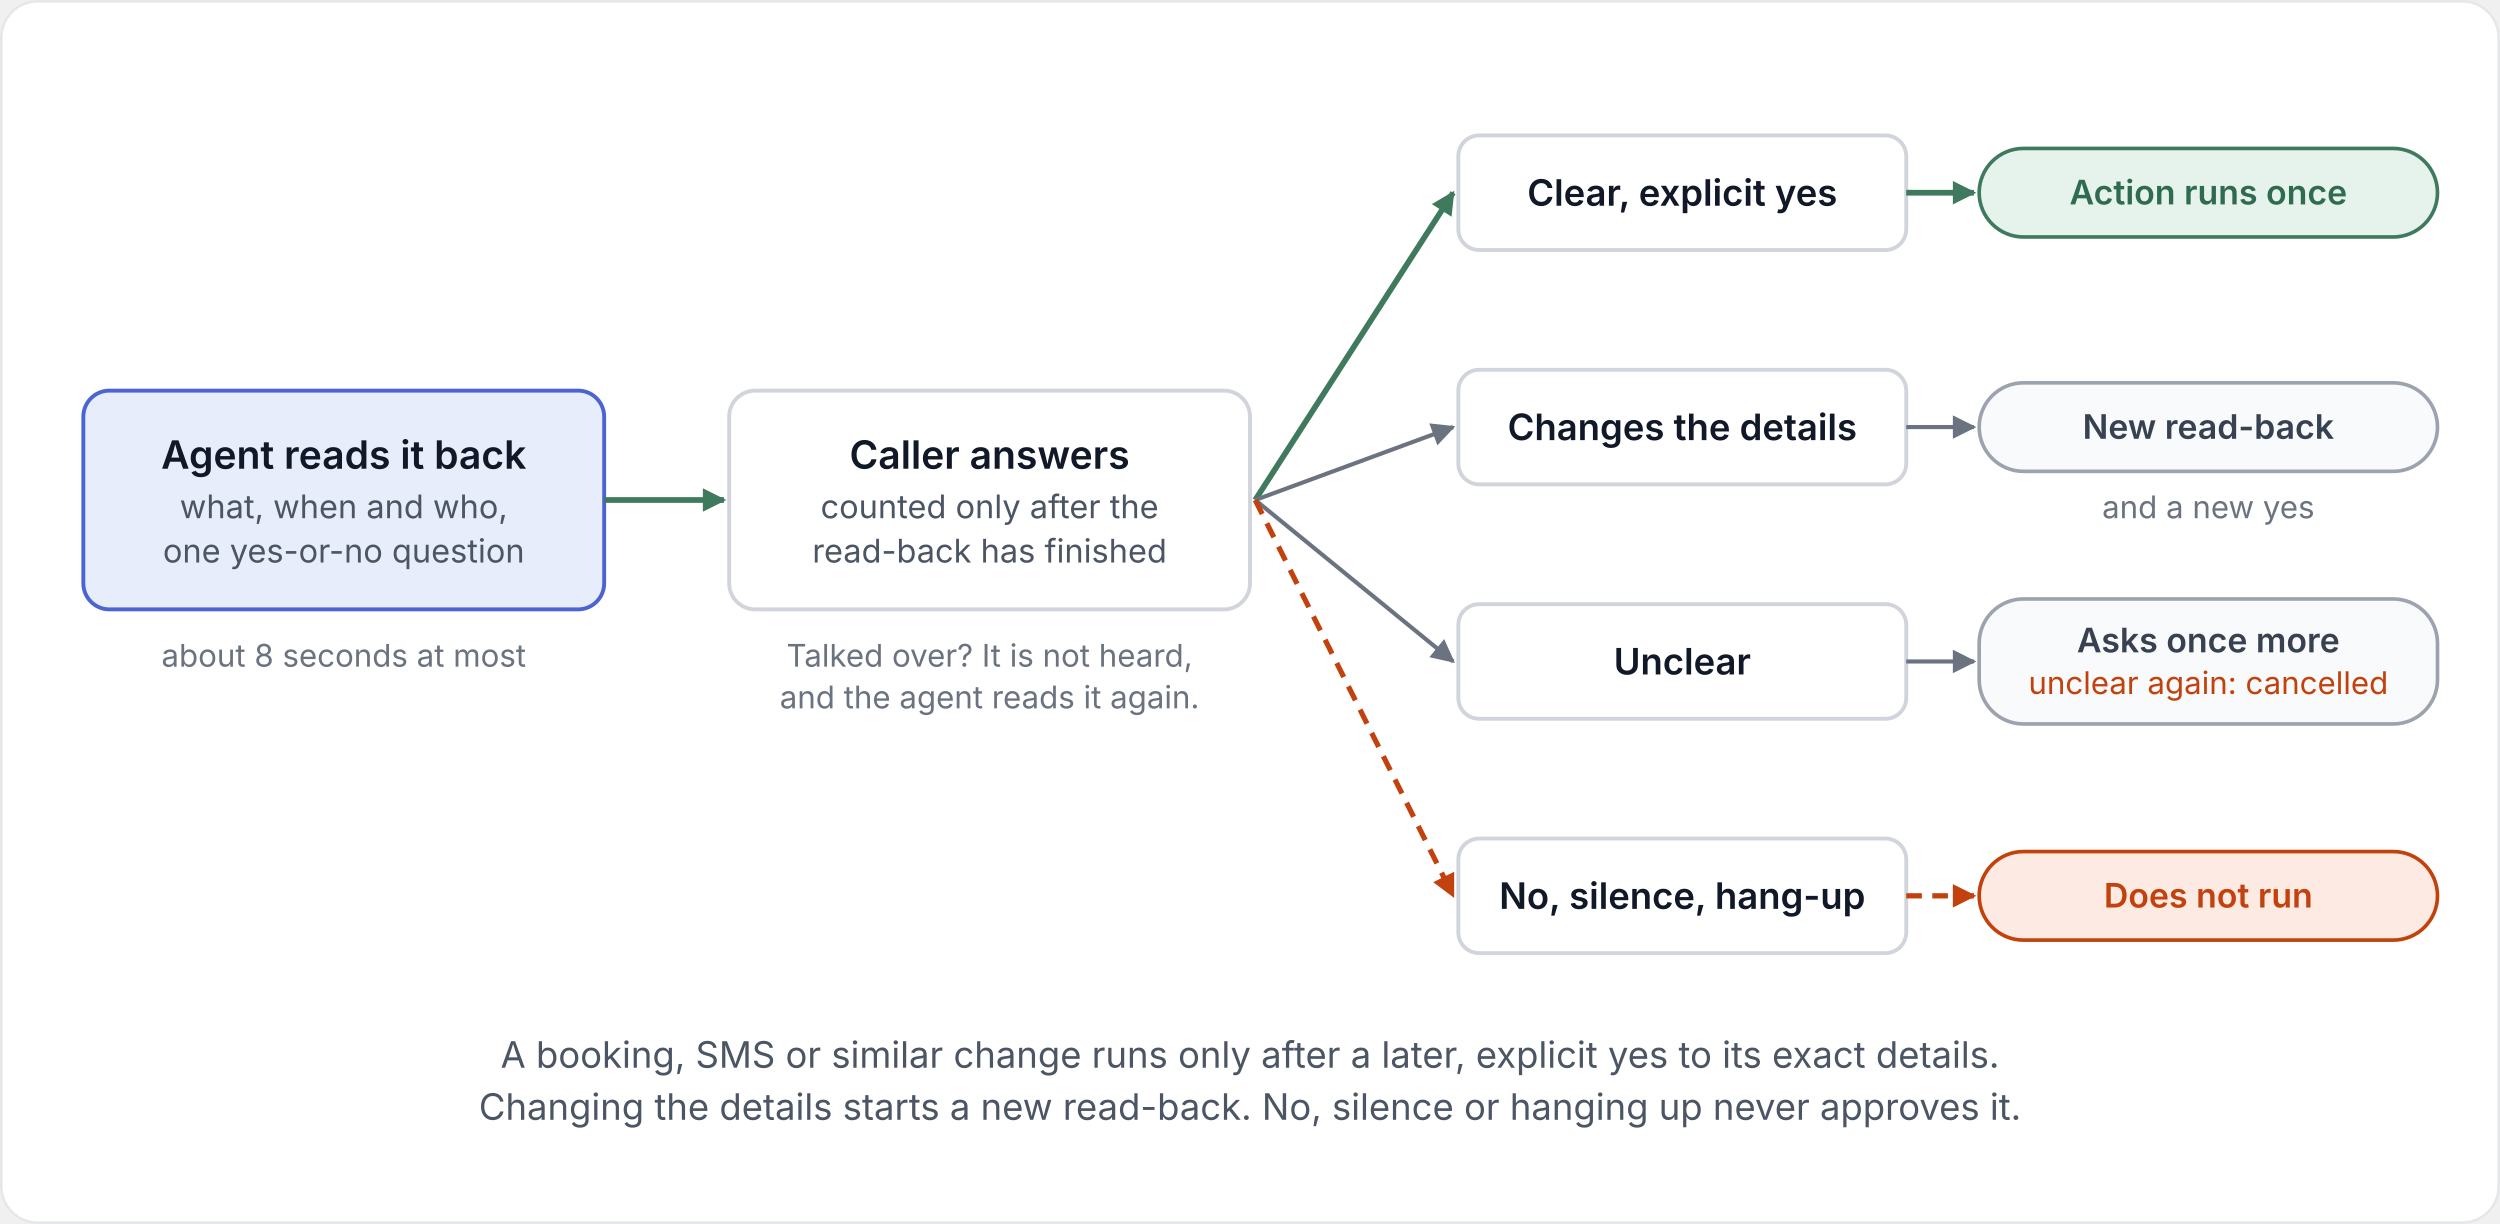
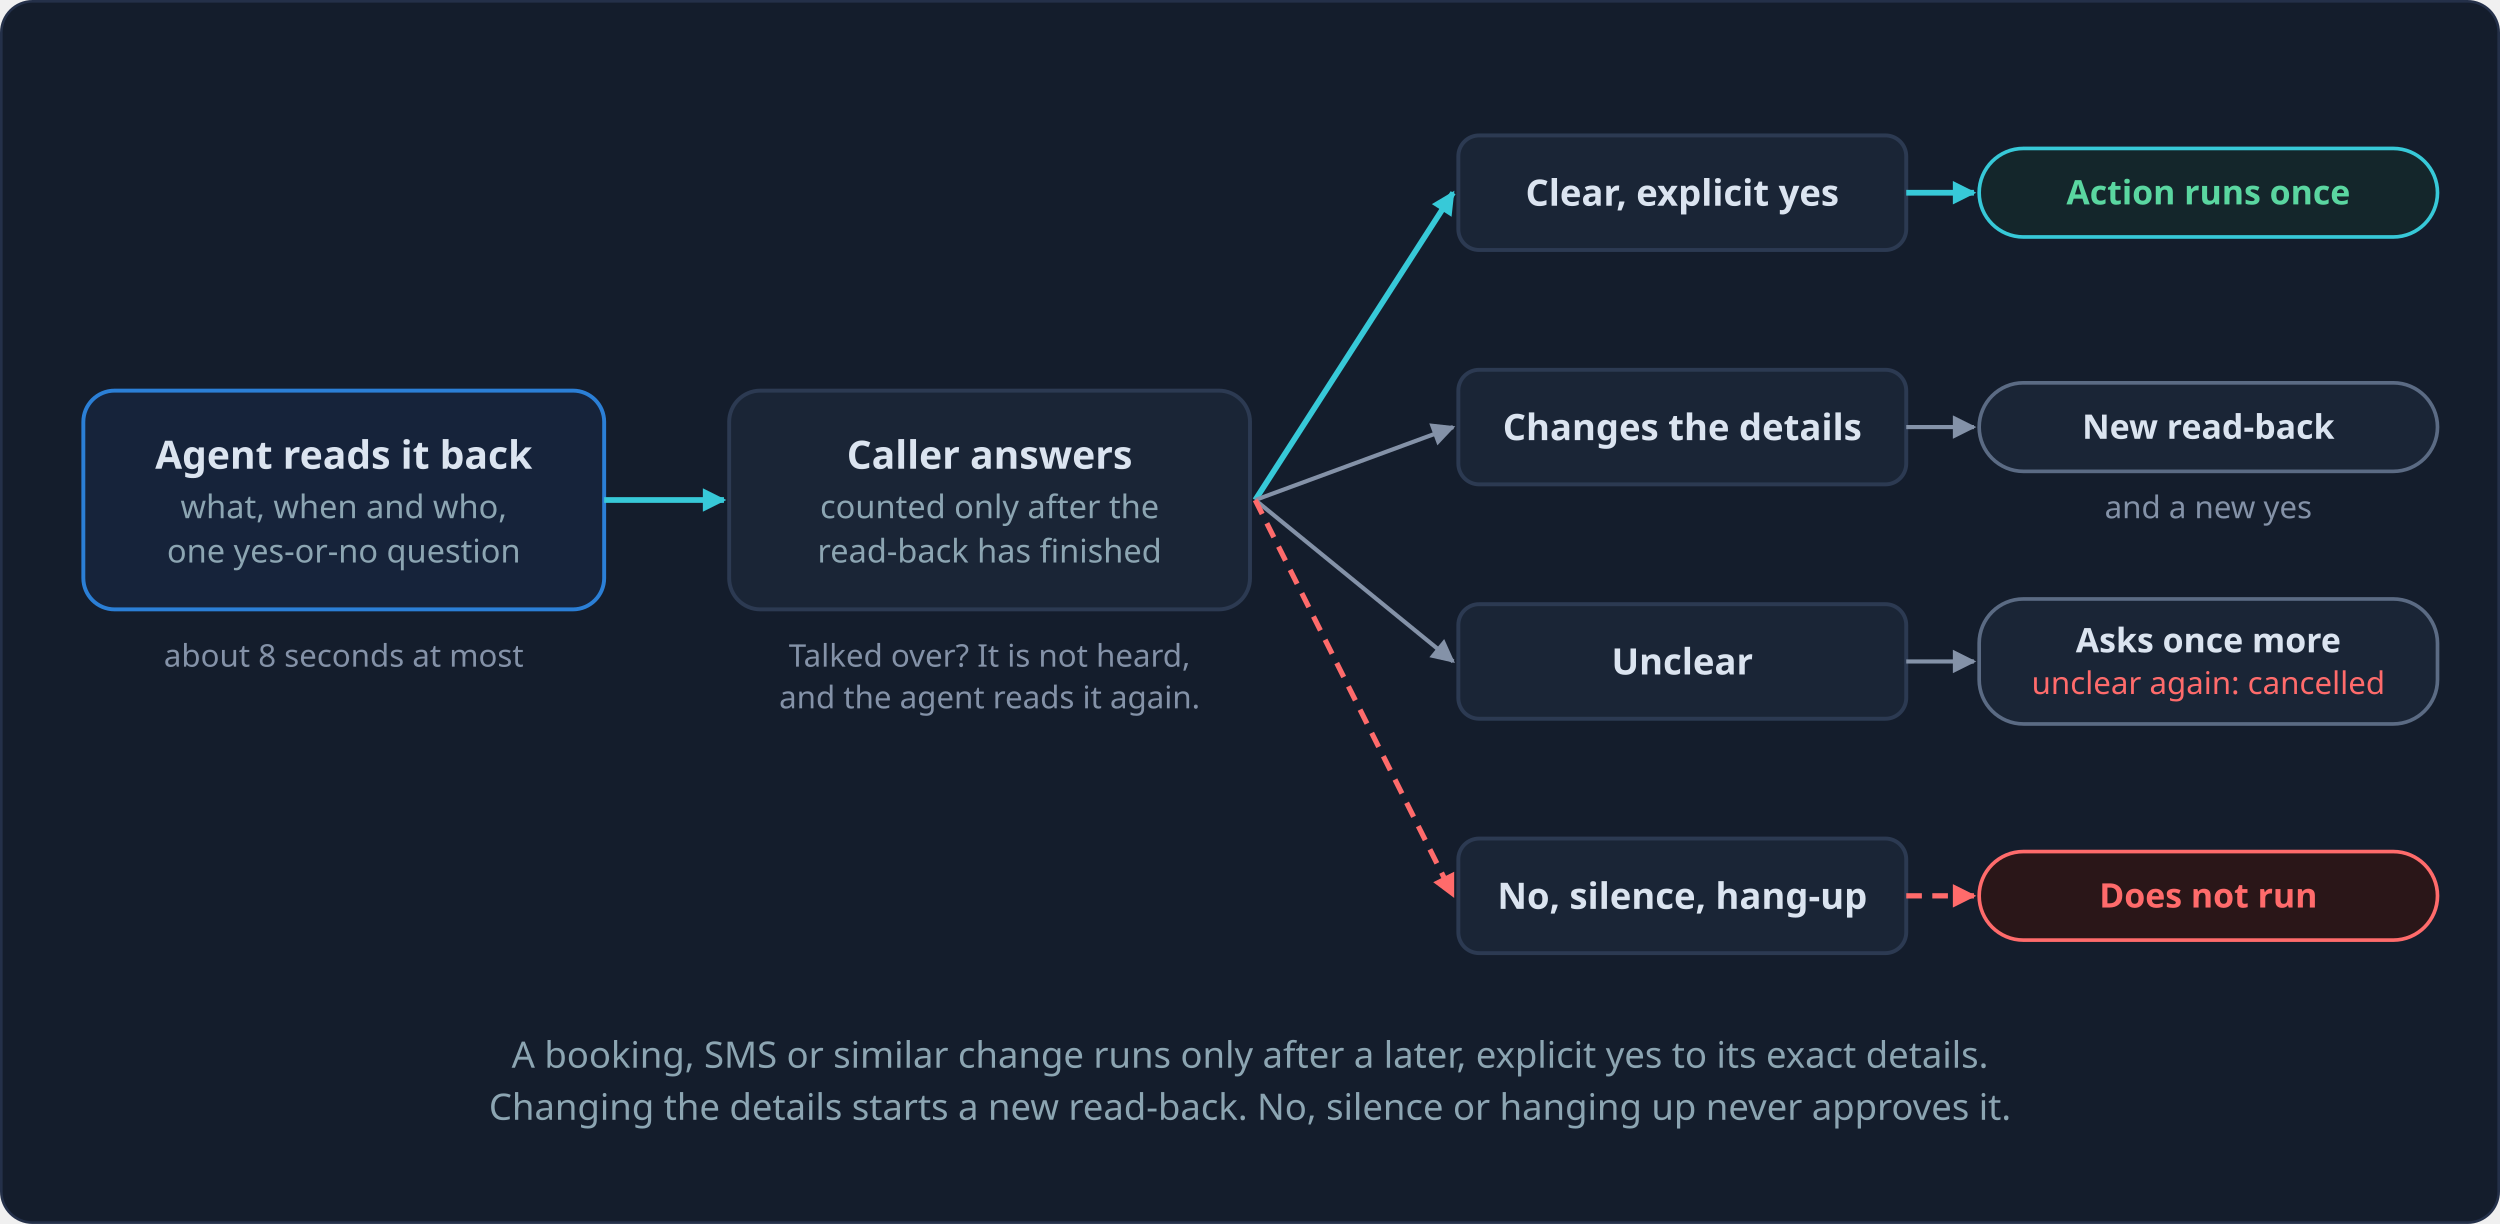
<svg xmlns="http://www.w3.org/2000/svg" viewBox="0 0 960 470" width="960" height="470" role="img">
  <defs>
    <marker id="am" viewBox="0 0 10 10" refX="9" refY="5" markerWidth="9" markerHeight="9" markerUnits="userSpaceOnUse" orient="auto">
-       <path d="M0,0 L10,5 L0,10 z" fill="#3f7a5e" />
+       <path d="M0,0 L10,5 L0,10 z" fill="#37c9d8" />
    </marker>
    <marker id="ams" viewBox="0 0 10 10" refX="9" refY="5" markerWidth="9" markerHeight="9" markerUnits="userSpaceOnUse" orient="auto-start-reverse">
-       <path d="M0,0 L10,5 L0,10 z" fill="#3f7a5e" />
+       <path d="M0,0 L10,5 L0,10 z" fill="#37c9d8" />
    </marker>
    <marker id="as" viewBox="0 0 10 10" refX="9" refY="5" markerWidth="9" markerHeight="9" markerUnits="userSpaceOnUse" orient="auto">
-       <path d="M0,0 L10,5 L0,10 z" fill="#6b7280" />
+       <path d="M0,0 L10,5 L0,10 z" fill="#8492a8" />
    </marker>
    <marker id="ass" viewBox="0 0 10 10" refX="9" refY="5" markerWidth="9" markerHeight="9" markerUnits="userSpaceOnUse" orient="auto-start-reverse">
-       <path d="M0,0 L10,5 L0,10 z" fill="#6b7280" />
+       <path d="M0,0 L10,5 L0,10 z" fill="#8492a8" />
    </marker>
    <marker id="af" viewBox="0 0 10 10" refX="9" refY="5" markerWidth="9" markerHeight="9" markerUnits="userSpaceOnUse" orient="auto">
-       <path d="M0,0 L10,5 L0,10 z" fill="#c2410c" />
+       <path d="M0,0 L10,5 L0,10 z" fill="#ff6b6b" />
    </marker>
    <marker id="afs" viewBox="0 0 10 10" refX="9" refY="5" markerWidth="9" markerHeight="9" markerUnits="userSpaceOnUse" orient="auto-start-reverse">
-       <path d="M0,0 L10,5 L0,10 z" fill="#c2410c" />
+       <path d="M0,0 L10,5 L0,10 z" fill="#ff6b6b" />
    </marker>
  </defs>
-   <rect x="0.5" y="0.5" width="959" height="469" rx="14" fill="#ffffff" stroke="#e5e7eb" stroke-width="1" />
-   <rect x="32" y="150" width="200" height="84" rx="10" fill="#e8edfb" stroke="#4c63d2" stroke-width="1.5" />
-   <text x="132.0" y="180.0" font-family="Inter, system-ui, -apple-system, 'Segoe UI', Roboto, sans-serif" font-size="15" fill="#111827" font-weight="600" text-anchor="middle">Agent reads it back</text>
-   <text x="132.0" y="199.0" font-family="Inter, system-ui, -apple-system, 'Segoe UI', Roboto, sans-serif" font-size="12.5" fill="#4b5563" text-anchor="middle">what, when and who,</text>
-   <text x="132.0" y="216.0" font-family="Inter, system-ui, -apple-system, 'Segoe UI', Roboto, sans-serif" font-size="12.5" fill="#4b5563" text-anchor="middle">one yes-or-no question</text>
-   <rect x="280" y="150" width="200" height="84" rx="10" fill="#ffffff" stroke="#d1d5db" stroke-width="1.5" />
-   <text x="380.0" y="180.0" font-family="Inter, system-ui, -apple-system, 'Segoe UI', Roboto, sans-serif" font-size="15" fill="#111827" font-weight="600" text-anchor="middle">Caller answers</text>
-   <text x="380.0" y="199.0" font-family="Inter, system-ui, -apple-system, 'Segoe UI', Roboto, sans-serif" font-size="12.5" fill="#4b5563" text-anchor="middle">counted only after the</text>
-   <text x="380.0" y="216.0" font-family="Inter, system-ui, -apple-system, 'Segoe UI', Roboto, sans-serif" font-size="12.5" fill="#4b5563" text-anchor="middle">read-back has finished</text>
-   <polyline points="232,192 278,192" fill="none" stroke="#3f7a5e" stroke-width="2.2" stroke-linejoin="round" marker-end="url(#am)" />
-   <text x="132" y="256" font-family="Inter, system-ui, -apple-system, 'Segoe UI', Roboto, sans-serif" font-size="12" fill="#6b7280" text-anchor="middle">about 8 seconds at most</text>
-   <text x="380" y="256" font-family="Inter, system-ui, -apple-system, 'Segoe UI', Roboto, sans-serif" font-size="12" fill="#6b7280" text-anchor="middle">Talked over? It is not heard,</text>
-   <text x="380" y="272" font-family="Inter, system-ui, -apple-system, 'Segoe UI', Roboto, sans-serif" font-size="12" fill="#6b7280" text-anchor="middle">and the agent reads it again.</text>
-   <rect x="560" y="52" width="172" height="44" rx="8" fill="#ffffff" stroke="#d1d5db" stroke-width="1.5" />
-   <text x="646.0" y="79.0" font-family="Inter, system-ui, -apple-system, 'Segoe UI', Roboto, sans-serif" font-size="14" fill="#111827" font-weight="600" text-anchor="middle">Clear, explicit yes</text>
-   <rect x="560" y="142" width="172" height="44" rx="8" fill="#ffffff" stroke="#d1d5db" stroke-width="1.5" />
-   <text x="646.0" y="169.0" font-family="Inter, system-ui, -apple-system, 'Segoe UI', Roboto, sans-serif" font-size="14" fill="#111827" font-weight="600" text-anchor="middle">Changes the details</text>
-   <rect x="560" y="232" width="172" height="44" rx="8" fill="#ffffff" stroke="#d1d5db" stroke-width="1.5" />
-   <text x="646.0" y="259.0" font-family="Inter, system-ui, -apple-system, 'Segoe UI', Roboto, sans-serif" font-size="14" fill="#111827" font-weight="600" text-anchor="middle">Unclear</text>
-   <rect x="560" y="322" width="172" height="44" rx="8" fill="#ffffff" stroke="#d1d5db" stroke-width="1.5" />
-   <text x="646.0" y="349.0" font-family="Inter, system-ui, -apple-system, 'Segoe UI', Roboto, sans-serif" font-size="14" fill="#111827" font-weight="600" text-anchor="middle">No, silence, hang-up</text>
-   <polyline points="482,192 558,74" fill="none" stroke="#3f7a5e" stroke-width="2.2" stroke-linejoin="round" marker-end="url(#am)" />
-   <polyline points="482,192 558,164" fill="none" stroke="#6b7280" stroke-width="1.6" stroke-linejoin="round" marker-end="url(#as)" />
-   <polyline points="482,192 558,254" fill="none" stroke="#6b7280" stroke-width="1.6" stroke-linejoin="round" marker-end="url(#as)" />
-   <polyline points="482,192 558,344" fill="none" stroke="#c2410c" stroke-width="2.0" stroke-dasharray="6 4" stroke-linejoin="round" marker-end="url(#af)" />
-   <polyline points="732,74 758,74" fill="none" stroke="#3f7a5e" stroke-width="2.2" stroke-linejoin="round" marker-end="url(#am)" />
-   <rect x="760" y="57" width="176" height="34" rx="17.0" fill="#e6f2ec" stroke="#3f7a5e" stroke-width="1.4" />
-   <text x="848.0" y="78.5" font-family="Inter, system-ui, -apple-system, 'Segoe UI', Roboto, sans-serif" font-size="13" fill="#2f6b4f" font-weight="600" text-anchor="middle">Action runs once</text>
-   <polyline points="732,164 758,164" fill="none" stroke="#6b7280" stroke-width="1.6" stroke-linejoin="round" marker-end="url(#as)" />
-   <rect x="760" y="147" width="176" height="34" rx="17.0" fill="#f9fafb" stroke="#9ca3af" stroke-width="1.4" />
-   <text x="848.0" y="168.5" font-family="Inter, system-ui, -apple-system, 'Segoe UI', Roboto, sans-serif" font-size="13" fill="#374151" font-weight="600" text-anchor="middle">New read-back</text>
-   <text x="848" y="199" font-family="Inter, system-ui, -apple-system, 'Segoe UI', Roboto, sans-serif" font-size="12" fill="#6b7280" text-anchor="middle">and a new yes</text>
-   <polyline points="732,254 758,254" fill="none" stroke="#6b7280" stroke-width="1.6" stroke-linejoin="round" marker-end="url(#as)" />
-   <rect x="760" y="230" width="176" height="48" rx="17" fill="#f9fafb" stroke="#9ca3af" stroke-width="1.4" />
-   <text x="848.0" y="250.5" font-family="Inter, system-ui, -apple-system, 'Segoe UI', Roboto, sans-serif" font-size="13" fill="#374151" font-weight="600" text-anchor="middle">Asks once more</text>
-   <text x="848.0" y="266.5" font-family="Inter, system-ui, -apple-system, 'Segoe UI', Roboto, sans-serif" font-size="12" fill="#c2410c" text-anchor="middle">unclear again: cancelled</text>
-   <polyline points="732,344 758,344" fill="none" stroke="#c2410c" stroke-width="2.0" stroke-dasharray="6 4" stroke-linejoin="round" marker-end="url(#af)" />
-   <rect x="760" y="327" width="176" height="34" rx="17.0" fill="#fdebe3" stroke="#c2410c" stroke-width="1.4" />
-   <text x="848.0" y="348.5" font-family="Inter, system-ui, -apple-system, 'Segoe UI', Roboto, sans-serif" font-size="13" fill="#c2410c" font-weight="600" text-anchor="middle">Does not run</text>
-   <text x="480.0" y="410" font-family="Inter, system-ui, -apple-system, 'Segoe UI', Roboto, sans-serif" font-size="14" fill="#4b5563" text-anchor="middle">A booking, SMS or similar change runs only after a later, explicit yes to its exact details.</text>
-   <text x="480.0" y="430" font-family="Inter, system-ui, -apple-system, 'Segoe UI', Roboto, sans-serif" font-size="14" fill="#4b5563" text-anchor="middle">Changing the details starts a new read-back. No, silence or hanging up never approves it.</text>
+   <rect x="0.5" y="0.5" width="959" height="469" rx="12" fill="#141d2c" stroke="#243049" stroke-width="1" />
+   <rect x="32" y="150" width="200" height="84" rx="12" fill="#16233a" stroke="#2b7fd6" stroke-width="1.5" />
+   <text x="132.0" y="180.0" font-family="'Geist Variable', ui-sans-serif, system-ui, sans-serif" font-size="15" fill="#dbe4f0" font-weight="600" text-anchor="middle">Agent reads it back</text>
+   <text x="132.0" y="199.0" font-family="'Geist Variable', ui-sans-serif, system-ui, sans-serif" font-size="12.5" fill="#8ca5b2" text-anchor="middle">what, when and who,</text>
+   <text x="132.0" y="216.0" font-family="'Geist Variable', ui-sans-serif, system-ui, sans-serif" font-size="12.5" fill="#8ca5b2" text-anchor="middle">one yes-or-no question</text>
+   <rect x="280" y="150" width="200" height="84" rx="12" fill="#1a2536" stroke="#2c3a52" stroke-width="1.5" />
+   <text x="380.0" y="180.0" font-family="'Geist Variable', ui-sans-serif, system-ui, sans-serif" font-size="15" fill="#dbe4f0" font-weight="600" text-anchor="middle">Caller answers</text>
+   <text x="380.0" y="199.0" font-family="'Geist Variable', ui-sans-serif, system-ui, sans-serif" font-size="12.5" fill="#8ca5b2" text-anchor="middle">counted only after the</text>
+   <text x="380.0" y="216.0" font-family="'Geist Variable', ui-sans-serif, system-ui, sans-serif" font-size="12.5" fill="#8ca5b2" text-anchor="middle">read-back has finished</text>
+   <polyline points="232,192 278,192" fill="none" stroke="#37c9d8" stroke-width="2.2" stroke-linejoin="round" marker-end="url(#am)" />
+   <text x="132" y="256" font-family="'Geist Variable', ui-sans-serif, system-ui, sans-serif" font-size="12" fill="#8492a8" text-anchor="middle">about 8 seconds at most</text>
+   <text x="380" y="256" font-family="'Geist Variable', ui-sans-serif, system-ui, sans-serif" font-size="12" fill="#8492a8" text-anchor="middle">Talked over? It is not heard,</text>
+   <text x="380" y="272" font-family="'Geist Variable', ui-sans-serif, system-ui, sans-serif" font-size="12" fill="#8492a8" text-anchor="middle">and the agent reads it again.</text>
+   <rect x="560" y="52" width="172" height="44" rx="8" fill="#1a2536" stroke="#2c3a52" stroke-width="1.5" />
+   <text x="646.0" y="79.0" font-family="'Geist Variable', ui-sans-serif, system-ui, sans-serif" font-size="14" fill="#dbe4f0" font-weight="600" text-anchor="middle">Clear, explicit yes</text>
+   <rect x="560" y="142" width="172" height="44" rx="8" fill="#1a2536" stroke="#2c3a52" stroke-width="1.5" />
+   <text x="646.0" y="169.0" font-family="'Geist Variable', ui-sans-serif, system-ui, sans-serif" font-size="14" fill="#dbe4f0" font-weight="600" text-anchor="middle">Changes the details</text>
+   <rect x="560" y="232" width="172" height="44" rx="8" fill="#1a2536" stroke="#2c3a52" stroke-width="1.5" />
+   <text x="646.0" y="259.0" font-family="'Geist Variable', ui-sans-serif, system-ui, sans-serif" font-size="14" fill="#dbe4f0" font-weight="600" text-anchor="middle">Unclear</text>
+   <rect x="560" y="322" width="172" height="44" rx="8" fill="#1a2536" stroke="#2c3a52" stroke-width="1.5" />
+   <text x="646.0" y="349.0" font-family="'Geist Variable', ui-sans-serif, system-ui, sans-serif" font-size="14" fill="#dbe4f0" font-weight="600" text-anchor="middle">No, silence, hang-up</text>
+   <polyline points="482,192 558,74" fill="none" stroke="#37c9d8" stroke-width="2.2" stroke-linejoin="round" marker-end="url(#am)" />
+   <polyline points="482,192 558,164" fill="none" stroke="#8492a8" stroke-width="1.6" stroke-linejoin="round" marker-end="url(#as)" />
+   <polyline points="482,192 558,254" fill="none" stroke="#8492a8" stroke-width="1.6" stroke-linejoin="round" marker-end="url(#as)" />
+   <polyline points="482,192 558,344" fill="none" stroke="#ff6b6b" stroke-width="2.0" stroke-dasharray="6 4" stroke-linejoin="round" marker-end="url(#af)" />
+   <polyline points="732,74 758,74" fill="none" stroke="#37c9d8" stroke-width="2.2" stroke-linejoin="round" marker-end="url(#am)" />
+   <rect x="760" y="57" width="176" height="34" rx="17.0" fill="#14262b" stroke="#37c9d8" stroke-width="1.4" />
+   <text x="848.0" y="78.5" font-family="'Geist Variable', ui-sans-serif, system-ui, sans-serif" font-size="13" fill="#5ad6a0" font-weight="600" text-anchor="middle">Action runs once</text>
+   <polyline points="732,164 758,164" fill="none" stroke="#8492a8" stroke-width="1.6" stroke-linejoin="round" marker-end="url(#as)" />
+   <rect x="760" y="147" width="176" height="34" rx="17.0" fill="#1a2536" stroke="#5b6b84" stroke-width="1.4" />
+   <text x="848.0" y="168.5" font-family="'Geist Variable', ui-sans-serif, system-ui, sans-serif" font-size="13" fill="#dbe4f0" font-weight="600" text-anchor="middle">New read-back</text>
+   <text x="848" y="199" font-family="'Geist Variable', ui-sans-serif, system-ui, sans-serif" font-size="12" fill="#8492a8" text-anchor="middle">and a new yes</text>
+   <polyline points="732,254 758,254" fill="none" stroke="#8492a8" stroke-width="1.6" stroke-linejoin="round" marker-end="url(#as)" />
+   <rect x="760" y="230" width="176" height="48" rx="17" fill="#1a2536" stroke="#5b6b84" stroke-width="1.4" />
+   <text x="848.0" y="250.5" font-family="'Geist Variable', ui-sans-serif, system-ui, sans-serif" font-size="13" fill="#dbe4f0" font-weight="600" text-anchor="middle">Asks once more</text>
+   <text x="848.0" y="266.5" font-family="'Geist Variable', ui-sans-serif, system-ui, sans-serif" font-size="12" fill="#ff6b6b" text-anchor="middle">unclear again: cancelled</text>
+   <polyline points="732,344 758,344" fill="none" stroke="#ff6b6b" stroke-width="2.0" stroke-dasharray="6 4" stroke-linejoin="round" marker-end="url(#af)" />
+   <rect x="760" y="327" width="176" height="34" rx="17.0" fill="#2a1618" stroke="#ff6b6b" stroke-width="1.4" />
+   <text x="848.0" y="348.5" font-family="'Geist Variable', ui-sans-serif, system-ui, sans-serif" font-size="13" fill="#ff6b6b" font-weight="600" text-anchor="middle">Does not run</text>
+   <text x="480.0" y="410" font-family="'Geist Variable', ui-sans-serif, system-ui, sans-serif" font-size="14" fill="#8ca5b2" text-anchor="middle">A booking, SMS or similar change runs only after a later, explicit yes to its exact details.</text>
+   <text x="480.0" y="430" font-family="'Geist Variable', ui-sans-serif, system-ui, sans-serif" font-size="14" fill="#8ca5b2" text-anchor="middle">Changing the details starts a new read-back. No, silence or hanging up never approves it.</text>
</svg>
